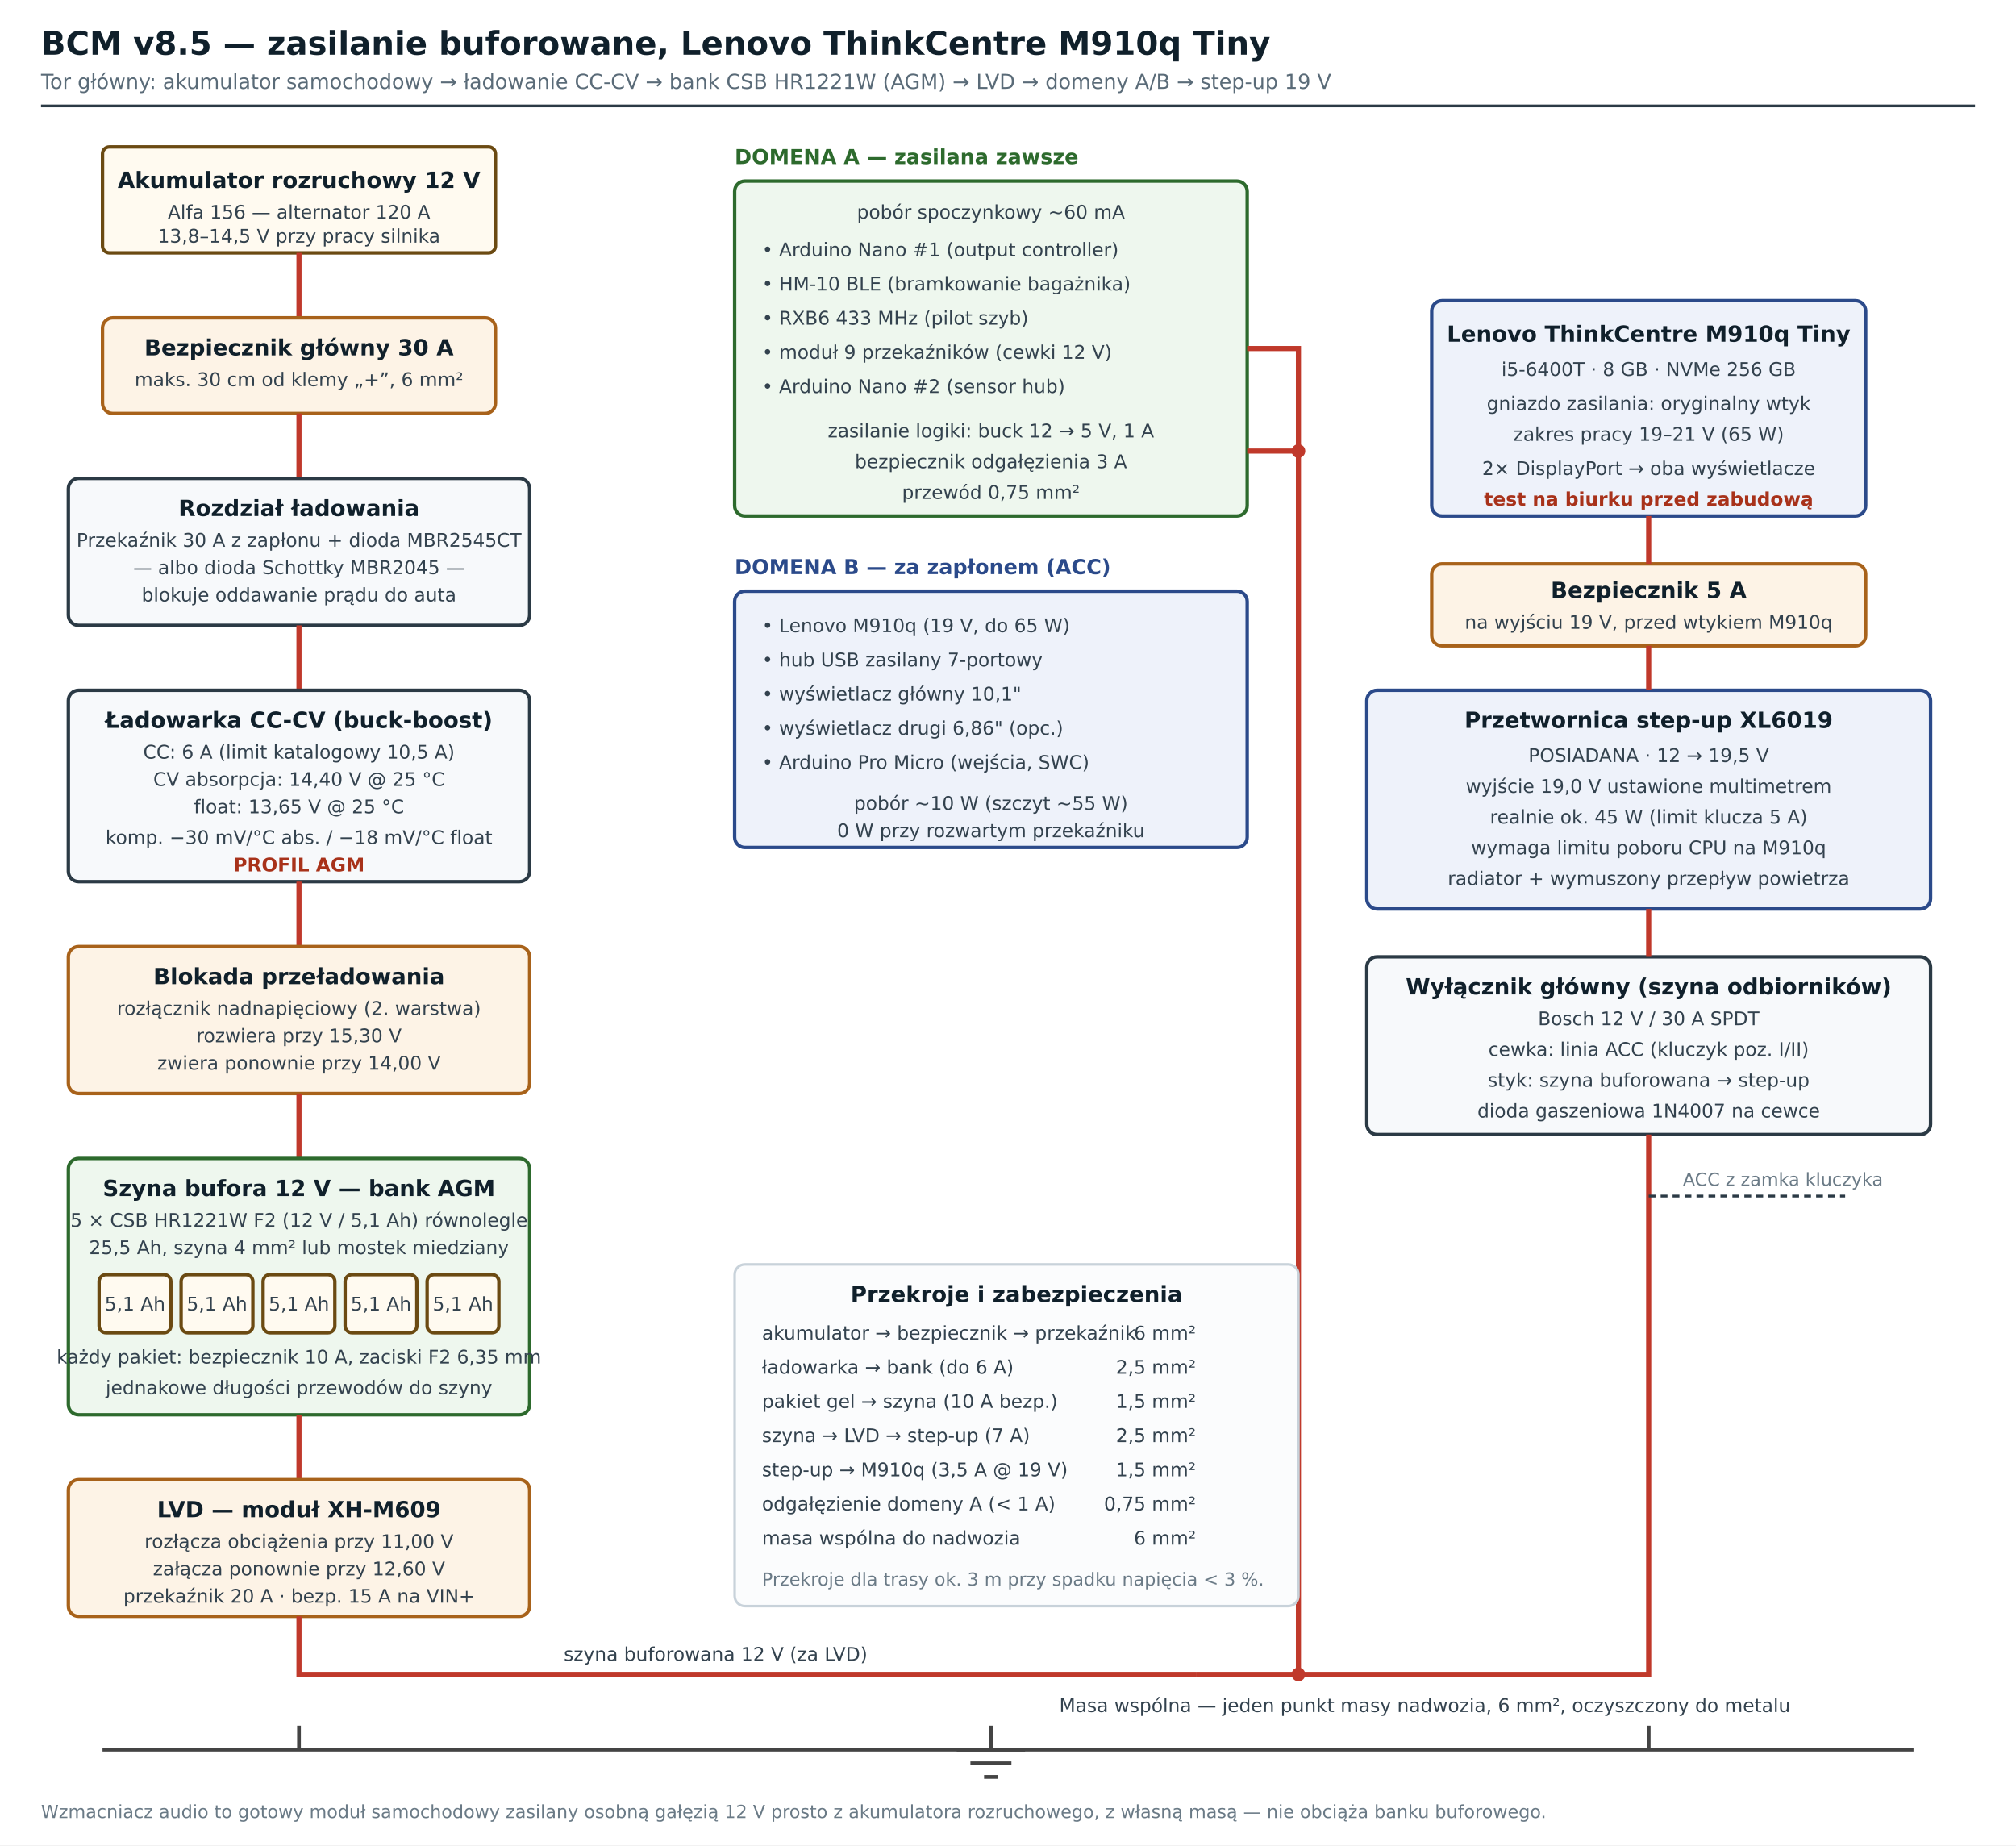
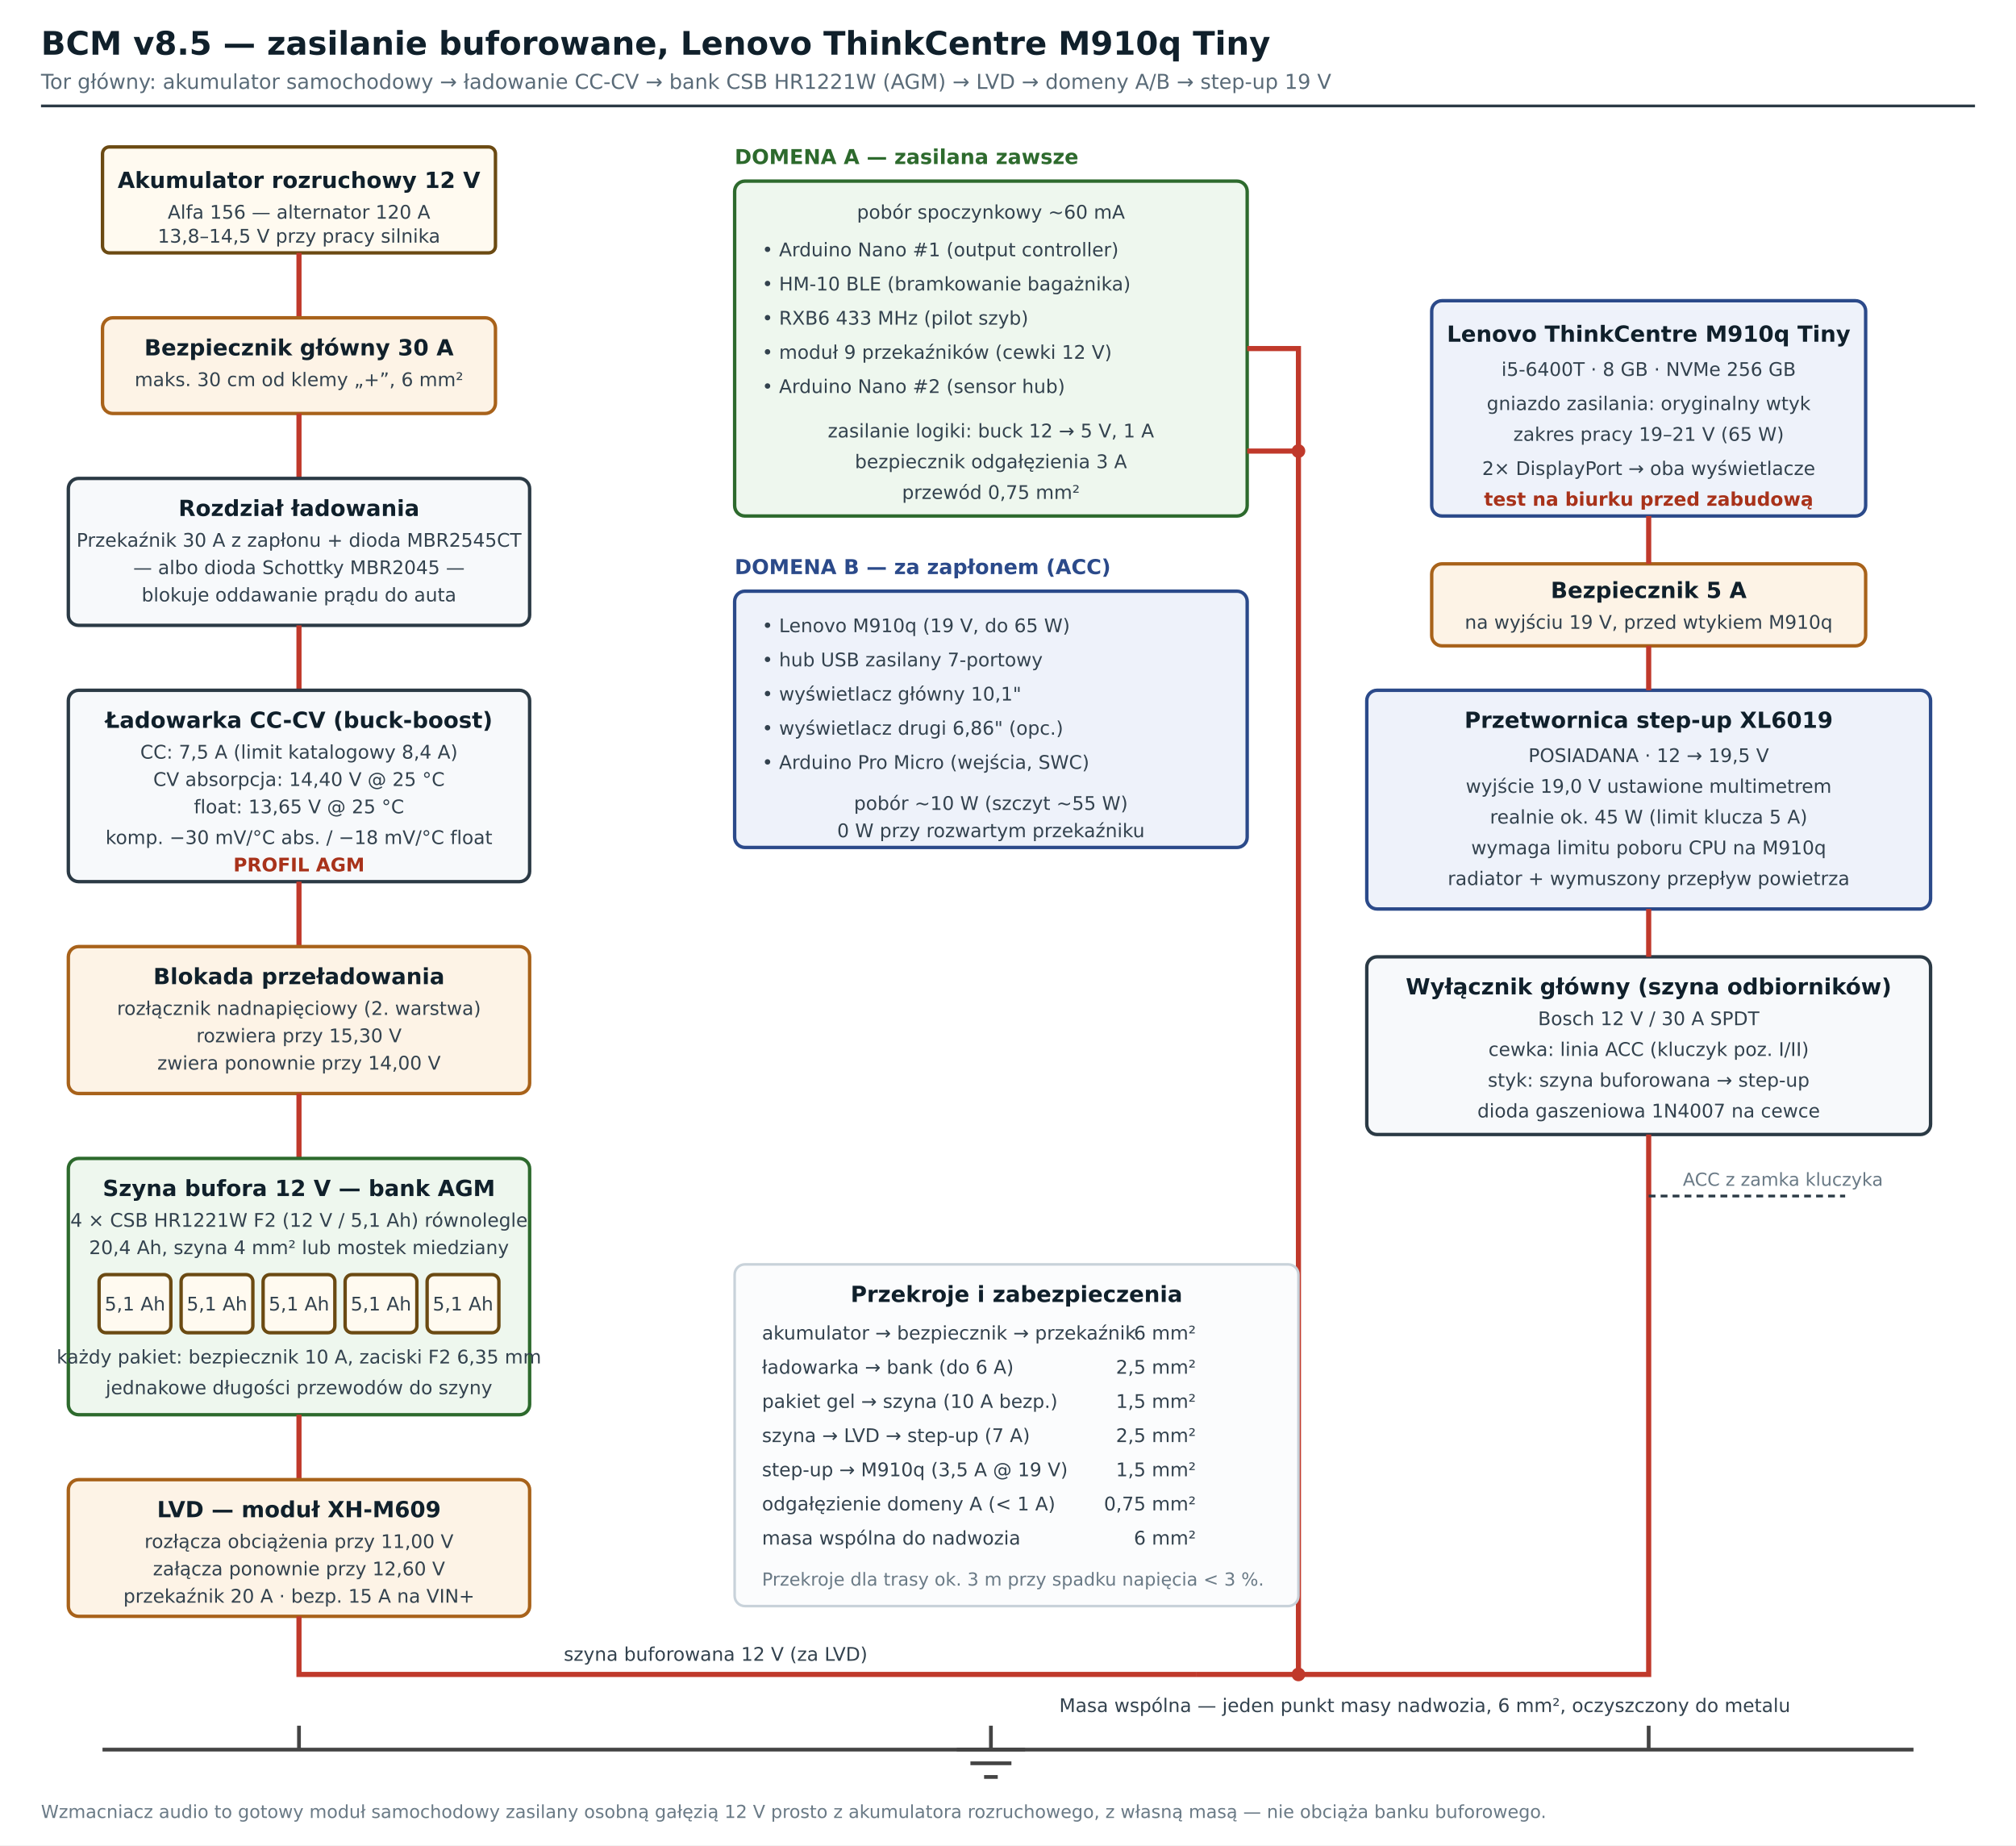
<svg xmlns="http://www.w3.org/2000/svg" width="1180" height="1080" viewBox="0 0 1180 1080" font-family="DejaVu Sans, Verdana, sans-serif">
  <style>
    .bg   { fill: #ffffff; }
    .box  { fill: #f7f9fb; stroke: #2b3a45; stroke-width: 2; rx: 6; }
    .boxA { fill: #eef7ee; stroke: #2d6a2d; stroke-width: 2; rx: 6; }
    .boxB { fill: #eef2fa; stroke: #2b4a8a; stroke-width: 2; rx: 6; }
    .boxW { fill: #fdf3e6; stroke: #a8621a; stroke-width: 2; rx: 6; }
    .batt { fill: #fffaf0; stroke: #6b4a12; stroke-width: 2; rx: 4; }
    .wire { stroke: #c0392b; stroke-width: 3; fill: none; }
    .wthin{ stroke: #2b3a45; stroke-width: 1.6; fill: none; }
    .gnd  { stroke: #444; stroke-width: 2.2; fill: none; }
    .ttl  { font-size: 19px; font-weight: bold; fill: #10202b; }
    .sub  { font-size: 12px; fill: #5a6b78; }
    .h    { font-size: 13px; font-weight: bold; fill: #10202b; text-anchor: middle; }
    .t    { font-size: 11px; fill: #33424e; text-anchor: middle; }
    .tl   { font-size: 11px; fill: #33424e; }
    .note { font-size: 10.5px; fill: #6a7a86; }
    .warn { font-size: 11px; font-weight: bold; fill: #a8321a; }
    .dom  { font-size: 12px; font-weight: bold; }
  </style>
  <rect class="bg" x="0" y="0" width="1180" height="1080" />
  <text class="ttl" x="24" y="32">BCM v8.5 — zasilanie buforowane, Lenovo ThinkCentre M910q Tiny</text>
  <text class="sub" x="24" y="52">Tor główny: akumulator samochodowy → ładowanie CC-CV → bank CSB HR1221W (AGM) → LVD → domeny A/B → step-up 19 V</text>
  <line class="wthin" x1="24" y1="62" x2="1156" y2="62" stroke="#c8d2da" />
  <rect class="batt" x="60" y="86" width="230" height="62" />
  <text class="h" x="175" y="110">Akumulator rozruchowy 12 V</text>
  <text class="t" x="175" y="128">Alfa 156 — alternator 120 A</text>
  <text class="t" x="175" y="142">13,8–14,5 V przy pracy silnika</text>
  <path class="wire" d="M175 148 L175 186" />
  <rect class="boxW" x="60" y="186" width="230" height="56" />
  <text class="h" x="175" y="208">Bezpiecznik główny 30 A</text>
  <text class="t" x="175" y="226">maks. 30 cm od klemy „+”, 6 mm²</text>
  <path class="wire" d="M175 242 L175 280" />
  <rect class="box" x="40" y="280" width="270" height="86" />
  <text class="h" x="175" y="302">Rozdział ładowania</text>
  <text class="t" x="175" y="320">Przekaźnik 30 A z zapłonu + dioda MBR2545CT</text>
  <text class="t" x="175" y="336">— albo dioda Schottky MBR2045 —</text>
  <text class="t" x="175" y="352">blokuje oddawanie prądu do auta</text>
  <path class="wire" d="M175 366 L175 404" />
  <rect class="box" x="40" y="404" width="270" height="112" />
  <text class="h" x="175" y="426">Ładowarka CC-CV (buck-boost)</text>
-   <text class="t" x="175" y="444">CC: 6 A  (limit katalogowy 10,5 A)</text>
+   <text class="t" x="175" y="444">CC: 7,5 A  (limit katalogowy 8,4 A)</text>
  <text class="t" x="175" y="460">CV absorpcja: 14,40 V @ 25 °C</text>
  <text class="t" x="175" y="476">float: 13,65 V @ 25 °C</text>
  <text class="t" x="175" y="494">komp. −30 mV/°C abs. / −18 mV/°C float</text>
  <text class="warn" x="175" y="510" text-anchor="middle">PROFIL AGM</text>
  <path class="wire" d="M175 516 L175 554" />
  <rect class="boxW" x="40" y="554" width="270" height="86" />
  <text class="h" x="175" y="576">Blokada przeładowania</text>
  <text class="t" x="175" y="594">rozłącznik nadnapięciowy (2. warstwa)</text>
  <text class="t" x="175" y="610">rozwiera przy 15,30 V</text>
  <text class="t" x="175" y="626">zwiera ponownie przy 14,00 V</text>
  <path class="wire" d="M175 640 L175 678" />
  <rect class="boxA" x="40" y="678" width="270" height="150" />
  <text class="h" x="175" y="700">Szyna bufora 12 V — bank AGM</text>
-   <text class="t" x="175" y="718">5 × CSB HR1221W F2 (12 V / 5,1 Ah) równolegle</text>
-   <text class="t" x="175" y="734">25,5 Ah, szyna 4 mm² lub mostek miedziany</text>
+   <text class="t" x="175" y="718">4 × CSB HR1221W F2 (12 V / 5,1 Ah) równolegle</text>
+   <text class="t" x="175" y="734">20,4 Ah, szyna 4 mm² lub mostek miedziany</text>
  <g>
    <rect class="batt" x="58" y="746" width="42" height="34" />
    <text class="t" x="79" y="767">5,1 Ah</text>
    <rect class="batt" x="106" y="746" width="42" height="34" />
    <text class="t" x="127" y="767">5,1 Ah</text>
    <rect class="batt" x="154" y="746" width="42" height="34" />
    <text class="t" x="175" y="767">5,1 Ah</text>
    <rect class="batt" x="202" y="746" width="42" height="34" />
    <text class="t" x="223" y="767">5,1 Ah</text>
    <rect class="batt" x="250" y="746" width="42" height="34" />
    <text class="t" x="271" y="767">5,1 Ah</text>
  </g>
  <text class="t" x="175" y="798">każdy pakiet: bezpiecznik 10 A, zaciski F2 6,35 mm</text>
  <text class="t" x="175" y="816">jednakowe długości przewodów do szyny</text>
  <path class="wire" d="M175 828 L175 866" />
  <rect class="boxW" x="40" y="866" width="270" height="80" />
  <text class="h" x="175" y="888">LVD — moduł XH-M609</text>
  <text class="t" x="175" y="906">rozłącza obciążenia przy 11,00 V</text>
  <text class="t" x="175" y="922">załącza ponownie przy 12,60 V</text>
  <text class="t" x="175" y="938">przekaźnik 20 A · bezp. 15 A na VIN+</text>
  <path class="wire" d="M175 946 L175 980 L700 980" />
  <text class="tl" x="330" y="972">szyna buforowana 12 V (za LVD)</text>
  <text class="dom" x="430" y="96" fill="#2d6a2d">DOMENA A — zasilana zawsze</text>
  <rect class="boxA" x="430" y="106" width="300" height="196" />
  <text class="t" x="580" y="128">pobór spoczynkowy ~60 mA</text>
  <text class="tl" x="446" y="150">• Arduino Nano #1 (output controller)</text>
  <text class="tl" x="446" y="170">• HM-10 BLE (bramkowanie bagażnika)</text>
  <text class="tl" x="446" y="190">• RXB6 433 MHz (pilot szyb)</text>
  <text class="tl" x="446" y="210">• moduł 9 przekaźników (cewki 12 V)</text>
  <text class="tl" x="446" y="230">• Arduino Nano #2 (sensor hub)</text>
  <text class="t" x="580" y="256">zasilanie logiki: buck 12 → 5 V, 1 A</text>
  <text class="t" x="580" y="274">bezpiecznik odgałęzienia 3 A</text>
  <text class="t" x="580" y="292">przewód 0,75 mm²</text>
  <text class="dom" x="430" y="336" fill="#2b4a8a">DOMENA B — za zapłonem (ACC)</text>
  <rect class="boxB" x="430" y="346" width="300" height="150" />
  <text class="tl" x="446" y="370">• Lenovo M910q (19 V, do 65 W)</text>
  <text class="tl" x="446" y="390">• hub USB zasilany 7-portowy</text>
  <text class="tl" x="446" y="410">• wyświetlacz główny 10,1"</text>
  <text class="tl" x="446" y="430">• wyświetlacz drugi 6,86" (opc.)</text>
  <text class="tl" x="446" y="450">• Arduino Pro Micro (wejścia, SWC)</text>
  <text class="t" x="580" y="474">pobór ~10 W (szczyt ~55 W)</text>
  <text class="t" x="580" y="490">0 W przy rozwartym przekaźniku</text>
  <path class="wire" d="M700 980 L760 980 L760 264 L730 264" />
  <path class="wire" d="M760 264 L760 204 L730 204" />
  <circle cx="760" cy="264" r="4" fill="#c0392b" />
  <rect class="box" x="800" y="560" width="330" height="104" />
  <text class="h" x="965" y="582">Wyłącznik główny (szyna odbiorników)</text>
  <text class="t" x="965" y="600">Bosch 12 V / 30 A SPDT</text>
  <text class="t" x="965" y="618">cewka: linia ACC (kluczyk poz. I/II)</text>
  <text class="t" x="965" y="636">styk: szyna buforowana → step-up</text>
  <text class="t" x="965" y="654">dioda gaszeniowa 1N4007 na cewce</text>
  <path class="wire" d="M760 980 L965 980 L965 664" />
  <circle cx="760" cy="980" r="4" fill="#c0392b" />
  <path class="wthin" d="M965 700 L1080 700" stroke-dasharray="4 3" />
  <text class="note" x="985" y="694">ACC z zamka kluczyka</text>
  <rect class="boxB" x="800" y="404" width="330" height="128" />
  <text class="h" x="965" y="426">Przetwornica step-up XL6019</text>
  <text class="t" x="965" y="446">POSIADANA · 12 → 19,5 V</text>
  <text class="t" x="965" y="464">wyjście 19,0 V ustawione multimetrem</text>
  <text class="t" x="965" y="482">realnie ok. 45 W (limit klucza 5 A)</text>
  <text class="t" x="965" y="500">wymaga limitu poboru CPU na M910q</text>
  <text class="t" x="965" y="518">radiator + wymuszony przepływ powietrza</text>
  <path class="wire" d="M965 560 L965 532" />
  <rect class="boxW" x="838" y="330" width="254" height="48" />
  <text class="h" x="965" y="350">Bezpiecznik 5 A</text>
  <text class="t" x="965" y="368">na wyjściu 19 V, przed wtykiem M910q</text>
  <path class="wire" d="M965 404 L965 378" />
  <rect class="boxB" x="838" y="176" width="254" height="126" />
  <text class="h" x="965" y="200">Lenovo ThinkCentre M910q Tiny</text>
  <text class="t" x="965" y="220">i5-6400T · 8 GB · NVMe 256 GB</text>
  <text class="t" x="965" y="240">gniazdo zasilania: oryginalny wtyk</text>
  <text class="t" x="965" y="258">zakres pracy 19–21 V (65 W)</text>
  <text class="t" x="965" y="278">2× DisplayPort → oba wyświetlacze</text>
  <text class="warn" x="965" y="296" text-anchor="middle">test na biurku przed zabudową</text>
  <path class="wire" d="M965 330 L965 302" />
  <path class="gnd" d="M60 1024 L1120 1024" />
  <path class="gnd" d="M175 1010 L175 1024" />
  <path class="gnd" d="M580 1010 L580 1024" />
  <path class="gnd" d="M965 1010 L965 1024" />
  <path class="gnd" d="M560 1024 L600 1024 M568 1032 L592 1032 M576 1040 L584 1040" />
  <text class="tl" x="620" y="1002">Masa wspólna — jeden punkt masy nadwozia, 6 mm², oczyszczony do metalu</text>
  <rect x="430" y="740" width="330" height="200" fill="#fbfcfd" stroke="#c8d2da" stroke-width="1.5" rx="6" />
  <text class="h" x="595" y="762">Przekroje i zabezpieczenia</text>
  <text class="tl" x="446" y="784">akumulator → bezpiecznik → przekaźnik</text>
  <text class="tl" x="700" y="784" text-anchor="end">6 mm²</text>
  <text class="tl" x="446" y="804">ładowarka → bank (do 6 A)</text>
  <text class="tl" x="700" y="804" text-anchor="end">2,5 mm²</text>
  <text class="tl" x="446" y="824">pakiet gel → szyna (10 A bezp.)</text>
  <text class="tl" x="700" y="824" text-anchor="end">1,5 mm²</text>
  <text class="tl" x="446" y="844">szyna → LVD → step-up (7 A)</text>
  <text class="tl" x="700" y="844" text-anchor="end">2,5 mm²</text>
  <text class="tl" x="446" y="864">step-up → M910q (3,5 A @ 19 V)</text>
  <text class="tl" x="700" y="864" text-anchor="end">1,5 mm²</text>
  <text class="tl" x="446" y="884">odgałęzienie domeny A (&lt; 1 A)</text>
  <text class="tl" x="700" y="884" text-anchor="end">0,75 mm²</text>
  <text class="tl" x="446" y="904">masa wspólna do nadwozia</text>
  <text class="tl" x="700" y="904" text-anchor="end">6 mm²</text>
  <text class="note" x="446" y="928">Przekroje dla trasy ok. 3 m przy spadku napięcia &lt; 3 %.</text>
  <text class="note" x="24" y="1064">Wzmacniacz audio to gotowy moduł samochodowy zasilany osobną gałęzią 12 V prosto z akumulatora rozruchowego, z własną masą — nie obciąża banku buforowego.</text>
</svg>
